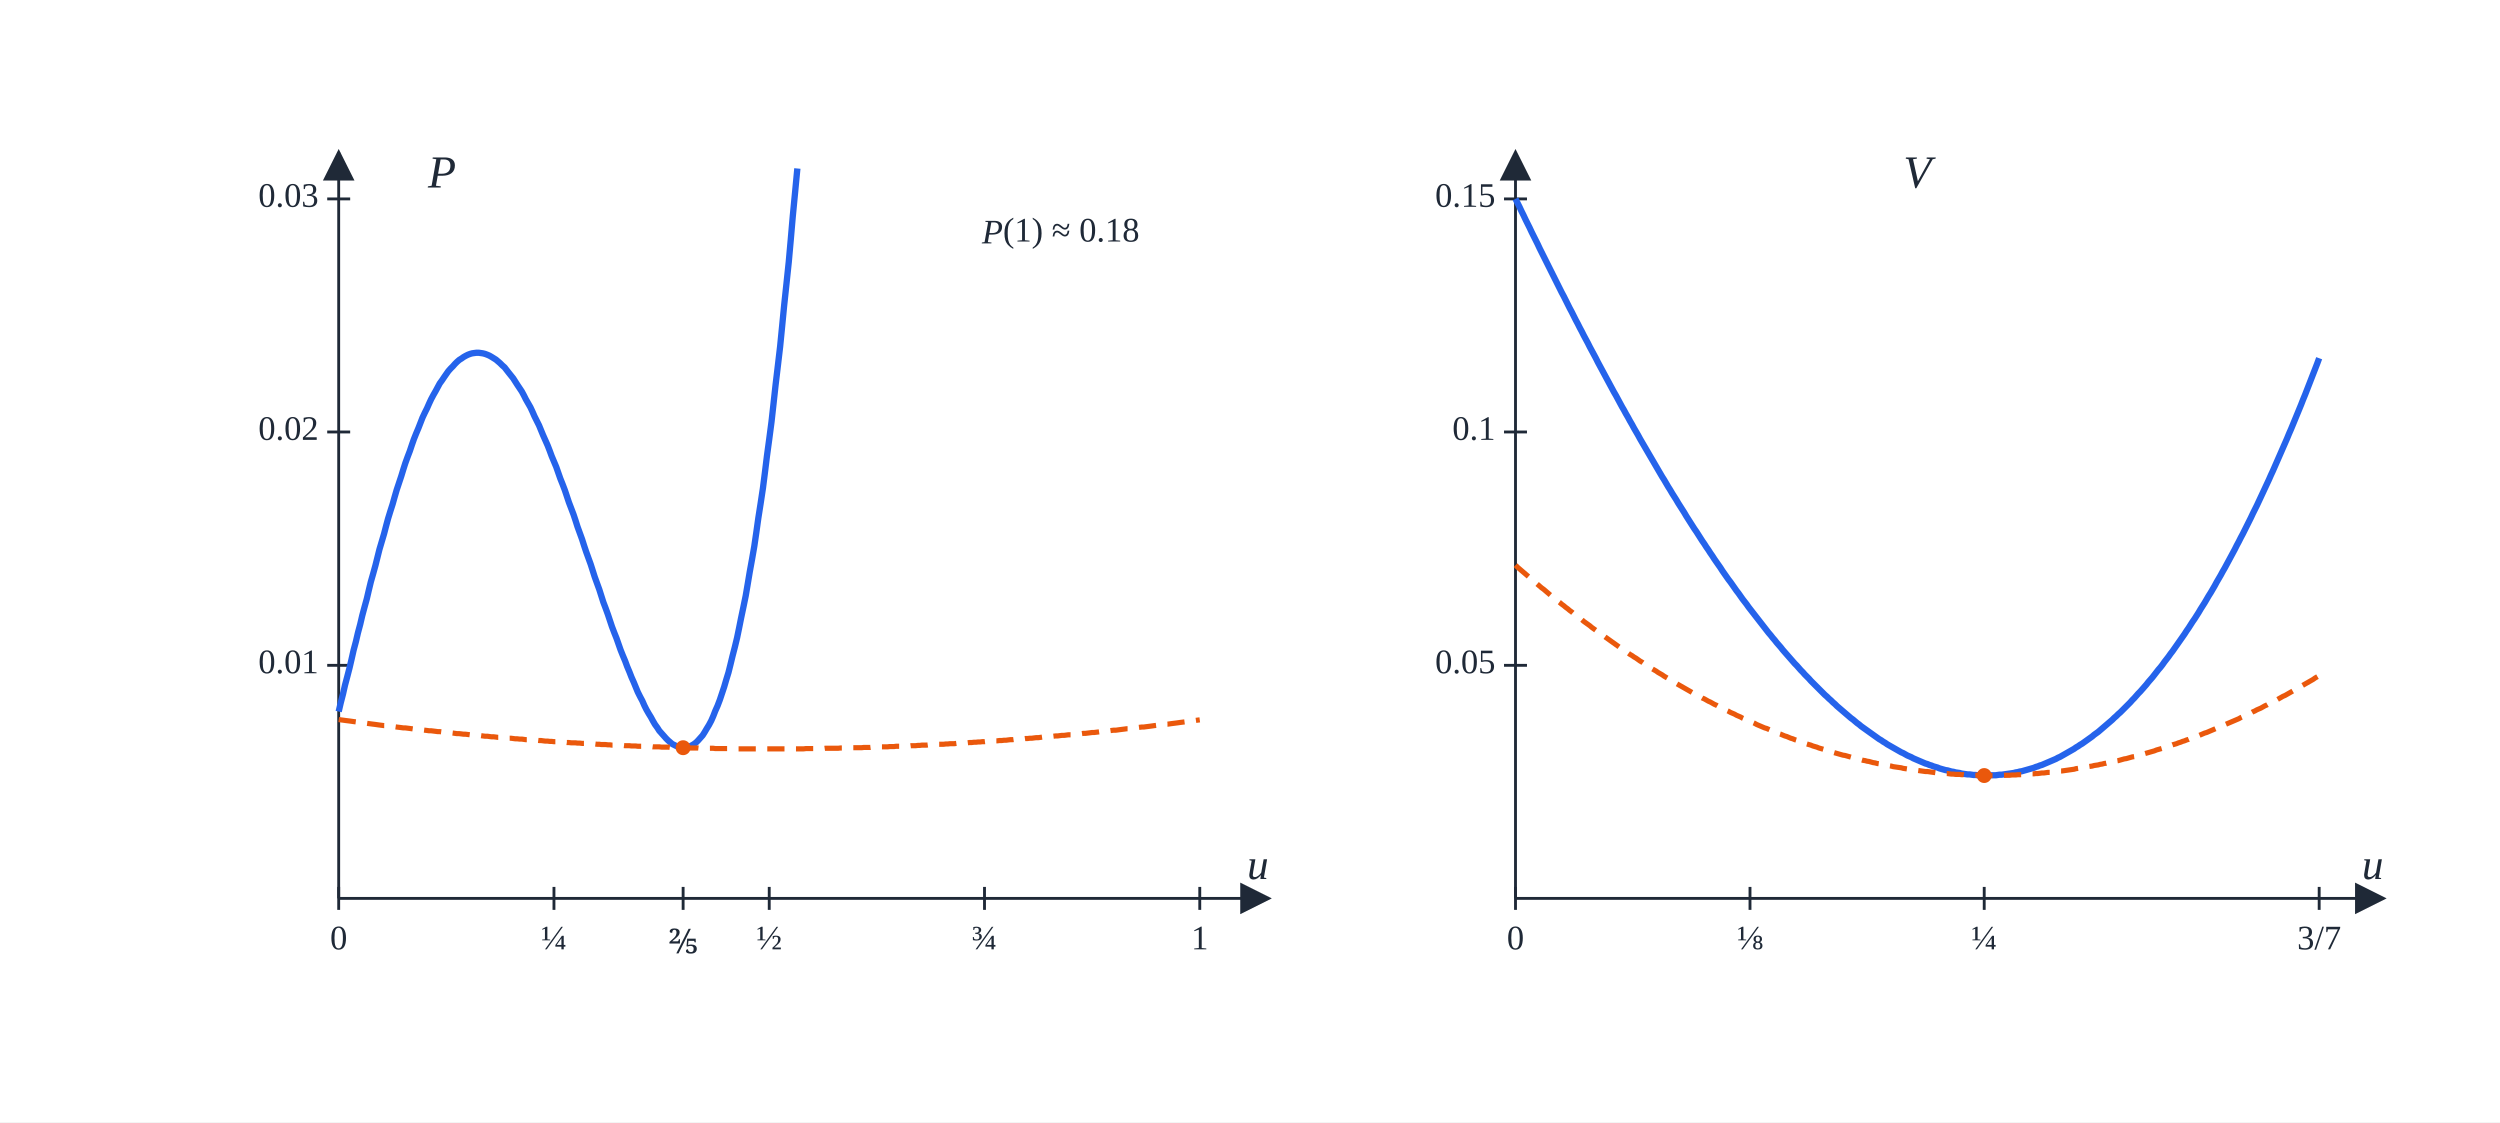
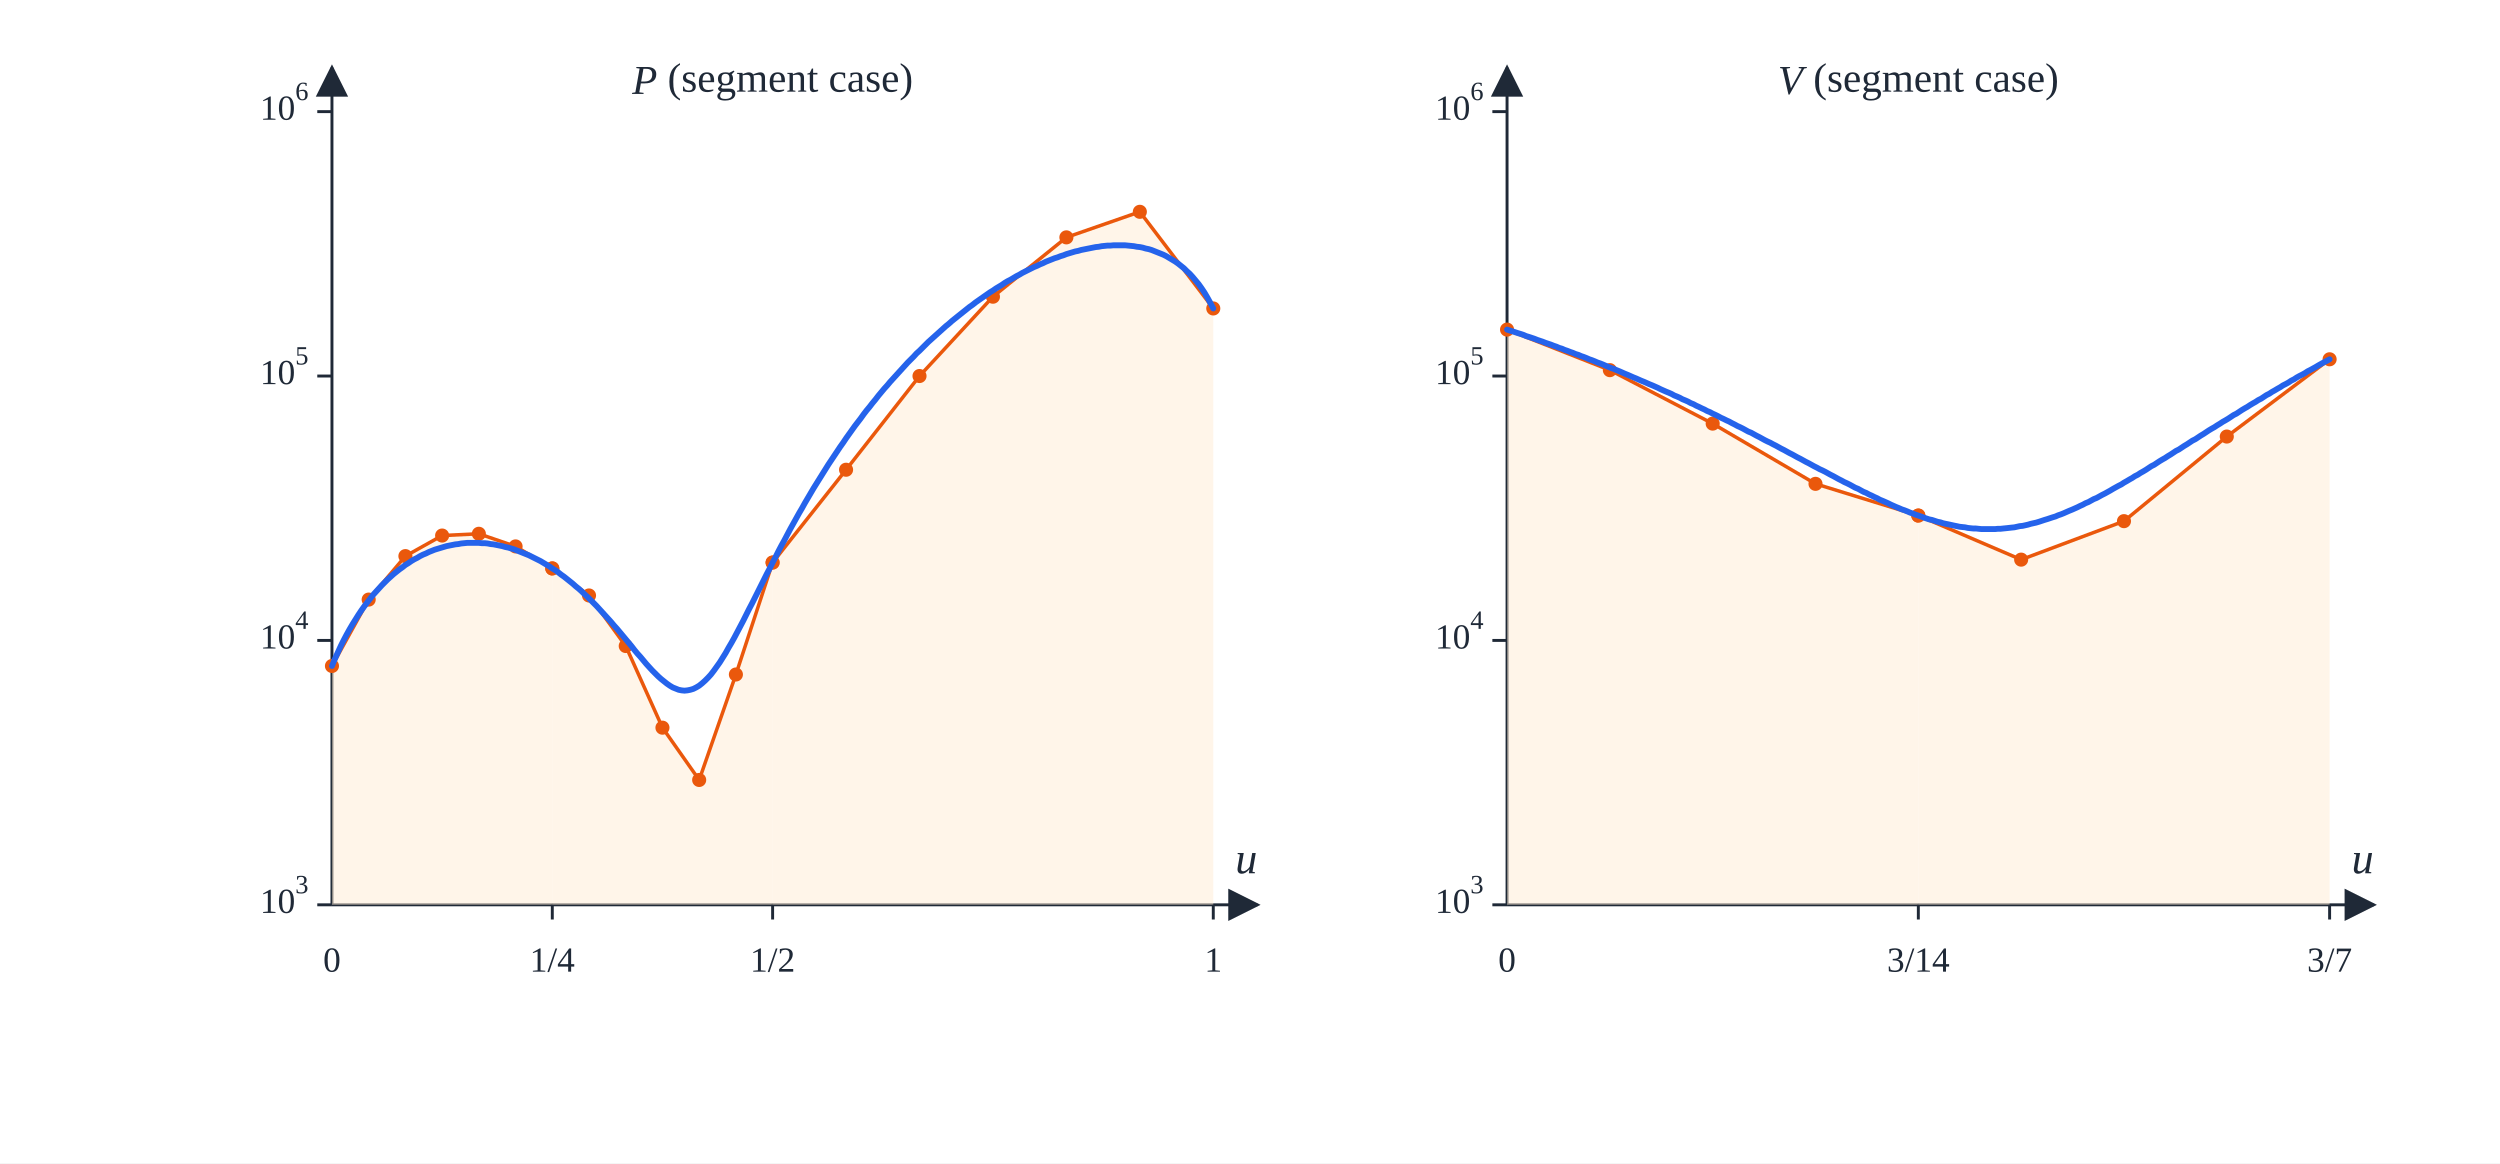
- <svg xmlns="http://www.w3.org/2000/svg" width="871" height="391" viewBox="0 0 871 391" role="img" aria-label="The sextic P and the quartic V of the segment case of Lemma K.4, each above a positive parabola: the completed square of P about 2/5 and the tangent parabola of V at 1/4 with curvature 7/5">
+ <svg xmlns="http://www.w3.org/2000/svg" width="851" height="396" viewBox="0 0 851 396" role="img" aria-label="The polynomials P and V of the segment case of Lemma K.4 on a logarithmic scale, with their Bernstein control points on the cells of Table K.2, all positive">
  <defs>
    <marker id="arrow" viewBox="0 0 10 10" refX="9" refY="5" markerUnits="userSpaceOnUse" markerWidth="11" markerHeight="11" orient="auto-start-reverse">
      <path d="M 0 0 L 10 5 L 0 10 z" fill="#1f2937" />
    </marker>
  </defs>
  <rect width="100%" height="100%" fill="#ffffff" />
-   <line x1="118.0" y1="313.0" x2="442.0" y2="313.0" stroke="#1f2937" stroke-width="1" marker-end="url(#arrow)" />
-   <line x1="118.0" y1="317.0" x2="118.0" y2="309.0" stroke="#1f2937" stroke-width="1" />
-   <text x="118.0" y="328.0" font-size="12" font-family="Georgia, 'Times New Roman', serif" fill="#1f2937" text-anchor="middle" dominant-baseline="middle">0</text>
-   <line x1="193.0" y1="317.0" x2="193.0" y2="309.0" stroke="#1f2937" stroke-width="1" />
-   <text x="193.0" y="328.0" font-size="12" font-family="Georgia, 'Times New Roman', serif" fill="#1f2937" text-anchor="middle" dominant-baseline="middle">¼</text>
-   <line x1="238.0" y1="317.0" x2="238.0" y2="309.0" stroke="#1f2937" stroke-width="1" />
-   <text x="238.0" y="328.0" font-size="12" font-family="Georgia, 'Times New Roman', serif" fill="#1f2937" text-anchor="middle" dominant-baseline="middle">⅖</text>
-   <line x1="268.0" y1="317.0" x2="268.0" y2="309.0" stroke="#1f2937" stroke-width="1" />
-   <text x="268.0" y="328.0" font-size="12" font-family="Georgia, 'Times New Roman', serif" fill="#1f2937" text-anchor="middle" dominant-baseline="middle">½</text>
-   <line x1="343.0" y1="317.0" x2="343.0" y2="309.0" stroke="#1f2937" stroke-width="1" />
-   <text x="343.0" y="328.0" font-size="12" font-family="Georgia, 'Times New Roman', serif" fill="#1f2937" text-anchor="middle" dominant-baseline="middle">¾</text>
-   <line x1="418.0" y1="317.0" x2="418.0" y2="309.0" stroke="#1f2937" stroke-width="1" />
-   <text x="418.0" y="328.0" font-size="12" font-family="Georgia, 'Times New Roman', serif" fill="#1f2937" text-anchor="middle" dominant-baseline="middle">1</text>
-   <text x="442.0" y="302.0" font-size="15" font-family="Georgia, 'Times New Roman', serif" fill="#1f2937" text-anchor="end" dominant-baseline="middle" font-style="italic">
+   <line x1="113.0" y1="308.0" x2="428.0" y2="308.0" stroke="#1f2937" stroke-width="1" marker-end="url(#arrow)" />
+   <line x1="113.0" y1="308.0" x2="113.0" y2="23.0" stroke="#1f2937" stroke-width="1" marker-end="url(#arrow)" />
+   <line x1="113.0" y1="308.0" x2="108.0" y2="308.0" stroke="#1f2937" stroke-width="1" />
+   <text x="105.0" y="308.0" font-size="12" font-family="Georgia, 'Times New Roman', serif" fill="#1f2937" text-anchor="end" dominant-baseline="middle">10<tspan dy="-6" font-size="9">3</tspan>
+   </text>
+   <line x1="113.0" y1="218.0" x2="108.0" y2="218.0" stroke="#1f2937" stroke-width="1" />
+   <text x="105.0" y="218.0" font-size="12" font-family="Georgia, 'Times New Roman', serif" fill="#1f2937" text-anchor="end" dominant-baseline="middle">10<tspan dy="-6" font-size="9">4</tspan>
+   </text>
+   <line x1="113.0" y1="128.0" x2="108.0" y2="128.0" stroke="#1f2937" stroke-width="1" />
+   <text x="105.0" y="128.0" font-size="12" font-family="Georgia, 'Times New Roman', serif" fill="#1f2937" text-anchor="end" dominant-baseline="middle">10<tspan dy="-6" font-size="9">5</tspan>
+   </text>
+   <line x1="113.0" y1="38.0" x2="108.0" y2="38.0" stroke="#1f2937" stroke-width="1" />
+   <text x="105.0" y="38.0" font-size="12" font-family="Georgia, 'Times New Roman', serif" fill="#1f2937" text-anchor="end" dominant-baseline="middle">10<tspan dy="-6" font-size="9">6</tspan>
+   </text>
+   <polygon points="113.0,308.0 113.0,226.7 125.5,204.1 138.0,189.3 150.5,182.3 163.0,181.7 175.5,186.0 188.0,193.5 188.0,308.0" fill="#ffedd5" stroke="none" stroke-width="1.5" fill-opacity="0.5" />
+   <polyline points="113.0,226.7 125.5,204.1 138.0,189.3 150.5,182.3 163.0,181.7 175.5,186.0 188.0,193.5" fill="none" fill-opacity="1.0" stroke="#ea580c" stroke-width="1.2" stroke-linejoin="round" stroke-linecap="round" />
+   <circle cx="113.0" cy="226.7" r="2.4" fill="#ea580c" />
+   <circle cx="125.5" cy="204.1" r="2.4" fill="#ea580c" />
+   <circle cx="138.0" cy="189.3" r="2.4" fill="#ea580c" />
+   <circle cx="150.5" cy="182.3" r="2.4" fill="#ea580c" />
+   <circle cx="163.0" cy="181.7" r="2.4" fill="#ea580c" />
+   <circle cx="175.5" cy="186.0" r="2.4" fill="#ea580c" />
+   <circle cx="188.0" cy="193.5" r="2.4" fill="#ea580c" />
+   <line x1="188.0" y1="308.0" x2="188.0" y2="313.0" stroke="#1f2937" stroke-width="1" />
+   <polygon points="188.0,308.0 188.0,193.5 200.5,202.7 213.0,219.9 225.5,247.7 238.0,265.5 250.5,229.6 263.0,191.5 263.0,308.0" fill="#ffedd5" stroke="none" stroke-width="1.5" fill-opacity="0.5" />
+   <polyline points="188.0,193.5 200.5,202.7 213.0,219.9 225.5,247.7 238.0,265.5 250.5,229.6 263.0,191.5" fill="none" fill-opacity="1.0" stroke="#ea580c" stroke-width="1.2" stroke-linejoin="round" stroke-linecap="round" />
+   <circle cx="188.0" cy="193.5" r="2.4" fill="#ea580c" />
+   <circle cx="200.5" cy="202.7" r="2.4" fill="#ea580c" />
+   <circle cx="213.0" cy="219.9" r="2.4" fill="#ea580c" />
+   <circle cx="225.5" cy="247.7" r="2.4" fill="#ea580c" />
+   <circle cx="238.0" cy="265.5" r="2.4" fill="#ea580c" />
+   <circle cx="250.5" cy="229.6" r="2.4" fill="#ea580c" />
+   <circle cx="263.0" cy="191.5" r="2.4" fill="#ea580c" />
+   <line x1="263.0" y1="308.0" x2="263.0" y2="313.0" stroke="#1f2937" stroke-width="1" />
+   <polygon points="263.0,308.0 263.0,191.5 288.0,159.9 313.0,128.0 338.0,101.0 363.0,80.8 388.0,72.1 413.0,105.0 413.0,308.0" fill="#ffedd5" stroke="none" stroke-width="1.5" fill-opacity="0.5" />
+   <polyline points="263.0,191.5 288.0,159.9 313.0,128.0 338.0,101.0 363.0,80.8 388.0,72.1 413.0,105.0" fill="none" fill-opacity="1.0" stroke="#ea580c" stroke-width="1.2" stroke-linejoin="round" stroke-linecap="round" />
+   <circle cx="263.0" cy="191.5" r="2.4" fill="#ea580c" />
+   <circle cx="288.0" cy="159.9" r="2.4" fill="#ea580c" />
+   <circle cx="313.0" cy="128.0" r="2.4" fill="#ea580c" />
+   <circle cx="338.0" cy="101.0" r="2.4" fill="#ea580c" />
+   <circle cx="363.0" cy="80.8" r="2.4" fill="#ea580c" />
+   <circle cx="388.0" cy="72.1" r="2.4" fill="#ea580c" />
+   <circle cx="413.0" cy="105.0" r="2.4" fill="#ea580c" />
+   <line x1="413.0" y1="308.0" x2="413.0" y2="313.0" stroke="#1f2937" stroke-width="1" />
+   <polyline points="113.0,226.7 114.0,224.3 115.0,222.1 116.0,219.9 117.0,217.9 118.0,216.0 119.0,214.2 120.0,212.5 121.0,210.9 122.0,209.3 123.0,207.8 124.0,206.4 125.0,205.1 126.0,203.8 127.0,202.5 128.0,201.4 129.0,200.3 130.0,199.2 131.0,198.2 132.0,197.2 133.0,196.3 134.0,195.4 135.0,194.6 136.0,193.8 137.0,193.1 138.0,192.3 139.0,191.7 140.0,191.0 141.0,190.4 142.0,189.9 143.0,189.3 144.0,188.8 145.0,188.4 146.0,187.9 147.0,187.5 148.0,187.1 149.0,186.8 150.0,186.5 151.0,186.2 152.0,185.9 153.0,185.7 154.0,185.5 155.0,185.3 156.0,185.2 157.0,185.0 158.0,184.9 159.0,184.8 160.0,184.8 161.0,184.8 162.0,184.8 163.0,184.8 164.0,184.9 165.0,184.9 166.0,185.0 167.0,185.2 168.0,185.3 169.0,185.5 170.0,185.7 171.0,185.9 172.0,186.2 173.0,186.4 174.0,186.7 175.0,187.0 176.0,187.4 177.0,187.8 178.0,188.2 179.0,188.6 180.0,189.0 181.0,189.5 182.0,190.0 183.0,190.5 184.0,191.0 185.0,191.6 186.0,192.2 187.0,192.8 188.0,193.5 189.0,194.1 190.0,194.8 191.0,195.6 192.0,196.3 193.0,197.1 194.0,197.9 195.0,198.7 196.0,199.6 197.0,200.4 198.0,201.3 199.0,202.3 200.0,203.2 201.0,204.2 202.0,205.2 203.0,206.2 204.0,207.3 205.0,208.4 206.0,209.5 207.0,210.6 208.0,211.7 209.0,212.9 210.0,214.0 211.0,215.2 212.0,216.4 213.0,217.6 214.0,218.8 215.0,220.0 216.0,221.3 217.0,222.5 218.0,223.6 219.0,224.8 220.0,226.0 221.0,227.1 222.0,228.2 223.0,229.2 224.0,230.2 225.0,231.1 226.0,231.9 227.0,232.7 228.0,233.4 229.0,234.0 230.0,234.4 231.0,234.8 232.0,235.0 233.0,235.1 234.0,235.0 235.0,234.8 236.0,234.5 237.0,234.0 238.0,233.4 239.0,232.6 240.0,231.7 241.0,230.7 242.0,229.6 243.0,228.3 244.0,226.9 245.0,225.5 246.0,223.9 247.0,222.3 248.0,220.5 249.0,218.8 250.0,217.0 251.0,215.1 252.0,213.2 253.0,211.3 254.0,209.3 255.0,207.3 256.0,205.4 257.0,203.4 258.0,201.4 259.0,199.4 260.0,197.4 261.0,195.4 262.0,193.5 263.0,191.5 264.0,189.6 265.0,187.6 266.0,185.7 267.0,183.9 268.0,182.0 269.0,180.1 270.0,178.3 271.0,176.5 272.0,174.7 273.0,173.0 274.0,171.2 275.0,169.5 276.0,167.8 277.0,166.1 278.0,164.5 279.0,162.9 280.0,161.3 281.0,159.7 282.0,158.1 283.0,156.6 284.0,155.1 285.0,153.6 286.0,152.1 287.0,150.7 288.0,149.2 289.0,147.8 290.0,146.4 291.0,145.0 292.0,143.7 293.0,142.4 294.0,141.0 295.0,139.7 296.0,138.5 297.0,137.2 298.0,136.0 299.0,134.7 300.0,133.5 301.0,132.3 302.0,131.2 303.0,130.0 304.0,128.9 305.0,127.8 306.0,126.7 307.0,125.6 308.0,124.5 309.0,123.4 310.0,122.4 311.0,121.4 312.0,120.3 313.0,119.4 314.0,118.4 315.0,117.4 316.0,116.4 317.0,115.5 318.0,114.6 319.0,113.7 320.0,112.8 321.0,111.9 322.0,111.0 323.0,110.2 324.0,109.3 325.0,108.5 326.0,107.7 327.0,106.9 328.0,106.1 329.0,105.3 330.0,104.5 331.0,103.8 332.0,103.0 333.0,102.3 334.0,101.6 335.0,100.9 336.0,100.2 337.0,99.5 338.0,98.9 339.0,98.2 340.0,97.6 341.0,97.0 342.0,96.3 343.0,95.7 344.0,95.2 345.0,94.6 346.0,94.0 347.0,93.5 348.0,92.9 349.0,92.4 350.0,91.9 351.0,91.4 352.0,90.9 353.0,90.5 354.0,90.0 355.0,89.6 356.0,89.1 357.0,88.7 358.0,88.3 359.0,87.9 360.0,87.6 361.0,87.2 362.0,86.9 363.0,86.5 364.0,86.2 365.0,85.9 366.0,85.6 367.0,85.4 368.0,85.1 369.0,84.9 370.0,84.7 371.0,84.5 372.0,84.3 373.0,84.1 374.0,84.0 375.0,83.8 376.0,83.7 377.0,83.6 378.0,83.6 379.0,83.5 380.0,83.5 381.0,83.5 382.0,83.5 383.0,83.5 384.0,83.6 385.0,83.7 386.0,83.8 387.0,84.0 388.0,84.1 389.0,84.3 390.0,84.6 391.0,84.8 392.0,85.1 393.0,85.5 394.0,85.9 395.0,86.3 396.0,86.7 397.0,87.2 398.0,87.8 399.0,88.4 400.0,89.0 401.0,89.7 402.0,90.5 403.0,91.3 404.0,92.3 405.0,93.2 406.0,94.3 407.0,95.5 408.0,96.7 409.0,98.1 410.0,99.6 411.0,101.3 412.0,103.1 413.0,105.0" fill="none" fill-opacity="1.0" stroke="#2563eb" stroke-width="2" stroke-linejoin="round" stroke-linecap="round" />
+   <text x="113.0" y="328.0" font-size="12" font-family="Georgia, 'Times New Roman', serif" fill="#1f2937" text-anchor="middle" dominant-baseline="middle">0</text>
+   <text x="188.0" y="328.0" font-size="12" font-family="Georgia, 'Times New Roman', serif" fill="#1f2937" text-anchor="middle" dominant-baseline="middle">1/4</text>
+   <text x="263.0" y="328.0" font-size="12" font-family="Georgia, 'Times New Roman', serif" fill="#1f2937" text-anchor="middle" dominant-baseline="middle">1/2</text>
+   <text x="413.0" y="328.0" font-size="12" font-family="Georgia, 'Times New Roman', serif" fill="#1f2937" text-anchor="middle" dominant-baseline="middle">1</text>
+   <text x="428.0" y="293.0" font-size="15" font-family="Georgia, 'Times New Roman', serif" fill="#1f2937" text-anchor="end" dominant-baseline="middle" font-style="italic">
    <tspan font-style="italic">u</tspan>
  </text>
-   <line x1="118.0" y1="313.0" x2="118.0" y2="53.0" stroke="#1f2937" stroke-width="1" marker-end="url(#arrow)" />
-   <line x1="114.0" y1="231.8" x2="122.0" y2="231.8" stroke="#1f2937" stroke-width="1" />
-   <text x="111.0" y="231.8" font-size="12" font-family="Georgia, 'Times New Roman', serif" fill="#1f2937" text-anchor="end" dominant-baseline="middle">0.01</text>
-   <line x1="114.0" y1="150.5" x2="122.0" y2="150.5" stroke="#1f2937" stroke-width="1" />
-   <text x="111.0" y="150.5" font-size="12" font-family="Georgia, 'Times New Roman', serif" fill="#1f2937" text-anchor="end" dominant-baseline="middle">0.02</text>
-   <line x1="114.0" y1="69.3" x2="122.0" y2="69.3" stroke="#1f2937" stroke-width="1" />
-   <text x="111.0" y="69.3" font-size="12" font-family="Georgia, 'Times New Roman', serif" fill="#1f2937" text-anchor="end" dominant-baseline="middle">0.03</text>
-   <polyline points="118.0,247.9 118.7,244.9 119.5,241.8 120.2,238.7 121.0,235.7 121.8,232.6 122.5,229.6 123.2,226.5 124.0,223.5 124.7,220.5 125.5,217.5 126.2,214.5 127.0,211.5 127.8,208.6 128.5,205.6 129.2,202.7 130.0,199.9 130.8,197.0 131.5,194.2 132.2,191.4 133.0,188.7 133.8,186.0 134.5,183.3 135.2,180.7 136.0,178.1 136.8,175.6 137.5,173.1 138.2,170.7 139.0,168.3 139.8,165.9 140.5,163.6 141.2,161.4 142.0,159.2 142.8,157.1 143.5,155.0 144.2,153.0 145.0,151.0 145.8,149.1 146.5,147.3 147.2,145.5 148.0,143.8 148.8,142.2 149.5,140.6 150.2,139.1 151.0,137.6 151.8,136.2 152.5,134.9 153.2,133.6 154.0,132.5 154.8,131.3 155.5,130.3 156.2,129.3 157.0,128.4 157.8,127.6 158.5,126.8 159.2,126.1 160.0,125.4 160.8,124.9 161.5,124.4 162.2,124.0 163.0,123.6 163.8,123.3 164.5,123.1 165.2,123.0 166.0,122.9 166.8,122.9 167.5,123.0 168.2,123.1 169.0,123.3 169.8,123.6 170.5,123.9 171.2,124.3 172.0,124.8 172.8,125.3 173.5,125.9 174.2,126.5 175.0,127.3 175.8,128.0 176.5,128.9 177.2,129.8 178.0,130.8 178.8,131.8 179.5,132.9 180.2,134.0 181.0,135.2 181.8,136.4 182.5,137.7 183.2,139.1 184.0,140.5 184.8,141.9 185.5,143.4 186.2,145.0 187.0,146.6 187.8,148.2 188.5,149.9 189.2,151.6 190.0,153.4 190.8,155.2 191.5,157.0 192.2,158.9 193.0,160.8 193.8,162.7 194.5,164.7 195.2,166.7 196.0,168.7 196.8,170.8 197.5,172.9 198.2,175.0 199.0,177.1 199.8,179.2 200.5,181.3 201.2,183.5 202.0,185.7 202.8,187.9 203.5,190.1 204.2,192.2 205.0,194.4 205.8,196.6 206.5,198.8 207.2,201.0 208.0,203.2 208.8,205.4 209.5,207.6 210.2,209.8 211.0,211.9 211.8,214.1 212.5,216.2 213.2,218.3 214.0,220.4 214.8,222.4 215.5,224.4 216.2,226.4 217.0,228.4 217.8,230.3 218.5,232.2 219.3,234.1 220.0,235.9 220.8,237.7 221.5,239.4 222.2,241.1 223.0,242.7 223.8,244.2 224.5,245.8 225.2,247.2 226.0,248.6 226.8,249.9 227.5,251.2 228.2,252.4 229.0,253.5 229.7,254.6 230.5,255.5 231.3,256.4 232.0,257.2 232.8,258.0 233.5,258.6 234.2,259.2 235.0,259.6 235.8,260.0 236.5,260.3 237.2,260.4 238.0,260.5 238.8,260.5 239.5,260.3 240.2,260.1 241.0,259.7 241.7,259.3 242.5,258.7 243.2,258.0 244.0,257.1 244.8,256.2 245.5,255.1 246.2,253.9 247.0,252.6 247.8,251.1 248.5,249.5 249.2,247.7 250.0,245.9 250.8,243.8 251.5,241.7 252.3,239.3 253.0,236.9 253.8,234.3 254.5,231.5 255.2,228.6 256.0,225.5 256.8,222.2 257.5,218.8 258.2,215.3 259.0,211.5 259.8,207.6 260.5,203.5 261.2,199.3 262.0,194.9 262.8,190.3 263.5,185.5 264.2,180.5 265.0,175.4 265.8,170.1 266.5,164.6 267.2,158.9 268.0,153.0 268.8,146.9 269.5,140.6 270.2,134.2 271.0,127.5 271.8,120.7 272.5,113.6 273.2,106.4 274.0,98.9 274.8,91.3 275.5,83.5 276.2,75.4 277.0,67.1 277.8,58.7" fill="none" stroke="#2563eb" stroke-width="2.2" stroke-linejoin="round" />
-   <polyline points="118.0,250.7 118.7,250.8 119.5,250.9 120.2,251.0 121.0,251.1 121.8,251.2 122.5,251.3 123.2,251.4 124.0,251.5 124.7,251.6 125.5,251.7 126.2,251.8 127.0,251.9 127.8,252.0 128.5,252.1 129.2,252.2 130.0,252.3 130.8,252.4 131.5,252.5 132.2,252.6 133.0,252.7 133.8,252.8 134.5,252.8 135.2,252.9 136.0,253.0 136.8,253.1 137.5,253.2 138.2,253.3 139.0,253.4 139.8,253.5 140.5,253.6 141.2,253.6 142.0,253.7 142.8,253.8 143.5,253.9 144.2,254.0 145.0,254.1 145.8,254.1 146.5,254.2 147.2,254.3 148.0,254.4 148.8,254.5 149.5,254.6 150.2,254.6 151.0,254.7 151.8,254.8 152.5,254.9 153.2,254.9 154.0,255.0 154.8,255.1 155.5,255.2 156.2,255.3 157.0,255.3 157.8,255.4 158.5,255.5 159.2,255.6 160.0,255.6 160.8,255.7 161.5,255.8 162.2,255.8 163.0,255.9 163.8,256.0 164.5,256.1 165.2,256.1 166.0,256.2 166.8,256.3 167.5,256.3 168.2,256.4 169.0,256.5 169.8,256.5 170.5,256.6 171.2,256.7 172.0,256.7 172.8,256.8 173.5,256.9 174.2,256.9 175.0,257.0 175.8,257.1 176.5,257.1 177.2,257.2 178.0,257.2 178.8,257.3 179.5,257.4 180.2,257.4 181.0,257.5 181.8,257.5 182.5,257.6 183.2,257.7 184.0,257.7 184.8,257.8 185.5,257.8 186.2,257.9 187.0,257.9 187.8,258.0 188.5,258.0 189.2,258.1 190.0,258.2 190.8,258.2 191.5,258.3 192.2,258.3 193.0,258.4 193.8,258.4 194.5,258.5 195.2,258.5 196.0,258.6 196.8,258.6 197.5,258.7 198.2,258.7 199.0,258.8 199.8,258.8 200.5,258.8 201.2,258.9 202.0,258.9 202.8,259.0 203.5,259.0 204.2,259.1 205.0,259.1 205.8,259.2 206.5,259.2 207.2,259.2 208.0,259.3 208.8,259.3 209.5,259.4 210.2,259.4 211.0,259.4 211.8,259.5 212.5,259.5 213.2,259.6 214.0,259.6 214.8,259.6 215.5,259.7 216.2,259.7 217.0,259.7 217.8,259.8 218.5,259.8 219.3,259.8 220.0,259.9 220.8,259.9 221.5,259.9 222.2,260.0 223.0,260.0 223.8,260.0 224.5,260.1 225.2,260.1 226.0,260.1 226.8,260.1 227.5,260.2 228.2,260.2 229.0,260.2 229.7,260.2 230.5,260.3 231.3,260.3 232.0,260.3 232.8,260.3 233.5,260.4 234.2,260.4 235.0,260.4 235.8,260.4 236.5,260.5 237.2,260.5 238.0,260.5 238.8,260.5 239.5,260.5 240.2,260.6 241.0,260.6 241.7,260.6 242.5,260.6 243.2,260.6 244.0,260.7 244.8,260.7 245.5,260.7 246.2,260.7 247.0,260.7 247.8,260.7 248.5,260.7 249.2,260.8 250.0,260.8 250.8,260.8 251.5,260.8 252.3,260.8 253.0,260.8 253.8,260.8 254.5,260.8 255.2,260.8 256.0,260.8 256.8,260.9 257.5,260.9 258.2,260.9 259.0,260.9 259.8,260.9 260.5,260.9 261.2,260.9 262.0,260.9 262.8,260.9 263.5,260.9 264.2,260.9 265.0,260.9 265.8,260.9 266.5,260.9 267.2,260.9 268.0,260.9 268.8,260.9 269.5,260.9 270.2,260.9 271.0,260.9 271.8,260.9 272.5,260.9 273.2,260.9 274.0,260.9 274.8,260.9 275.5,260.9 276.2,260.9 277.0,260.9 277.8,260.9 278.5,260.9 279.2,260.9 280.0,260.9 280.8,260.8 281.5,260.8 282.2,260.8 283.0,260.8 283.8,260.8 284.5,260.8 285.2,260.8 286.0,260.8 286.8,260.8 287.5,260.7 288.2,260.7 289.0,260.7 289.8,260.7 290.5,260.7 291.2,260.7 292.0,260.7 292.8,260.6 293.5,260.6 294.2,260.6 295.0,260.6 295.8,260.6 296.5,260.6 297.2,260.5 298.0,260.5 298.8,260.5 299.5,260.5 300.2,260.5 301.0,260.4 301.8,260.4 302.5,260.4 303.2,260.4 304.0,260.3 304.8,260.3 305.5,260.3 306.2,260.3 307.0,260.2 307.8,260.2 308.5,260.2 309.2,260.2 310.0,260.1 310.8,260.1 311.5,260.1 312.2,260.0 313.0,260.0 313.8,260.0 314.5,259.9 315.2,259.9 316.0,259.9 316.8,259.9 317.5,259.8 318.2,259.8 319.0,259.8 319.8,259.7 320.5,259.7 321.2,259.6 322.0,259.6 322.8,259.6 323.5,259.5 324.2,259.5 325.0,259.5 325.8,259.4 326.5,259.4 327.2,259.3 328.0,259.3 328.8,259.3 329.5,259.2 330.2,259.2 331.0,259.1 331.8,259.1 332.5,259.1 333.2,259.0 334.0,259.0 334.8,258.9 335.5,258.9 336.2,258.8 337.0,258.8 337.8,258.7 338.5,258.7 339.3,258.6 340.0,258.6 340.8,258.5 341.5,258.5 342.2,258.4 343.0,258.4 343.8,258.3 344.5,258.3 345.2,258.2 346.0,258.2 346.7,258.1 347.5,258.1 348.2,258.0 349.0,258.0 349.8,257.9 350.5,257.9 351.2,257.8 352.0,257.7 352.8,257.7 353.5,257.6 354.2,257.6 355.0,257.5 355.8,257.5 356.5,257.4 357.2,257.3 358.0,257.3 358.8,257.2 359.5,257.2 360.2,257.1 361.0,257.0 361.8,257.0 362.5,256.9 363.2,256.8 364.0,256.8 364.8,256.7 365.5,256.6 366.2,256.6 367.0,256.5 367.8,256.4 368.5,256.4 369.2,256.3 370.0,256.2 370.8,256.2 371.5,256.1 372.2,256.0 373.0,256.0 373.8,255.9 374.5,255.8 375.2,255.7 376.0,255.7 376.8,255.6 377.5,255.5 378.2,255.5 379.0,255.4 379.8,255.3 380.5,255.2 381.2,255.2 382.0,255.1 382.8,255.0 383.5,254.9 384.2,254.8 385.0,254.8 385.8,254.7 386.5,254.6 387.2,254.5 388.0,254.4 388.8,254.4 389.5,254.3 390.2,254.2 391.0,254.1 391.8,254.0 392.5,253.9 393.2,253.9 394.0,253.8 394.8,253.7 395.5,253.6 396.2,253.5 397.0,253.4 397.8,253.3 398.5,253.3 399.2,253.2 400.0,253.1 400.8,253.0 401.5,252.9 402.2,252.8 403.0,252.7 403.8,252.6 404.5,252.5 405.2,252.4 406.0,252.3 406.8,252.3 407.5,252.2 408.2,252.1 409.0,252.0 409.8,251.9 410.5,251.8 411.2,251.7 412.0,251.6 412.8,251.5 413.5,251.4 414.3,251.3 415.0,251.2 415.8,251.1 416.5,251.0 417.2,250.9 418.0,250.8" fill="none" stroke="#ea580c" stroke-width="1.8" stroke-linejoin="round" stroke-dasharray="6 4" />
-   <text x="154.0" y="60.8" font-size="16" font-family="Georgia, 'Times New Roman', serif" fill="#1f2937" text-anchor="middle" dominant-baseline="middle">
-     <tspan font-style="italic">P</tspan>
+   <text x="263.0" y="28.0" font-size="14" font-family="Georgia, 'Times New Roman', serif" fill="#1f2937" text-anchor="middle" dominant-baseline="middle">
+     <tspan font-style="italic">P</tspan> (segment case)</text>
+   <line x1="513.0" y1="308.0" x2="808.0" y2="308.0" stroke="#1f2937" stroke-width="1" marker-end="url(#arrow)" />
+   <line x1="513.0" y1="308.0" x2="513.0" y2="23.0" stroke="#1f2937" stroke-width="1" marker-end="url(#arrow)" />
+   <line x1="513.0" y1="308.0" x2="508.0" y2="308.0" stroke="#1f2937" stroke-width="1" />
+   <text x="505.0" y="308.0" font-size="12" font-family="Georgia, 'Times New Roman', serif" fill="#1f2937" text-anchor="end" dominant-baseline="middle">10<tspan dy="-6" font-size="9">3</tspan>
  </text>
-   <line x1="528.0" y1="313.0" x2="830.4" y2="313.0" stroke="#1f2937" stroke-width="1" marker-end="url(#arrow)" />
-   <line x1="528.0" y1="317.0" x2="528.0" y2="309.0" stroke="#1f2937" stroke-width="1" />
-   <text x="528.0" y="328.0" font-size="12" font-family="Georgia, 'Times New Roman', serif" fill="#1f2937" text-anchor="middle" dominant-baseline="middle">0</text>
-   <line x1="609.7" y1="317.0" x2="609.7" y2="309.0" stroke="#1f2937" stroke-width="1" />
-   <text x="609.7" y="328.0" font-size="12" font-family="Georgia, 'Times New Roman', serif" fill="#1f2937" text-anchor="middle" dominant-baseline="middle">⅛</text>
-   <line x1="691.3" y1="317.0" x2="691.3" y2="309.0" stroke="#1f2937" stroke-width="1" />
-   <text x="691.3" y="328.0" font-size="12" font-family="Georgia, 'Times New Roman', serif" fill="#1f2937" text-anchor="middle" dominant-baseline="middle">¼</text>
-   <line x1="808.0" y1="317.0" x2="808.0" y2="309.0" stroke="#1f2937" stroke-width="1" />
-   <text x="808.0" y="328.0" font-size="12" font-family="Georgia, 'Times New Roman', serif" fill="#1f2937" text-anchor="middle" dominant-baseline="middle">3/7</text>
-   <text x="830.4" y="302.0" font-size="15" font-family="Georgia, 'Times New Roman', serif" fill="#1f2937" text-anchor="end" dominant-baseline="middle" font-style="italic">
+   <line x1="513.0" y1="218.0" x2="508.0" y2="218.0" stroke="#1f2937" stroke-width="1" />
+   <text x="505.0" y="218.0" font-size="12" font-family="Georgia, 'Times New Roman', serif" fill="#1f2937" text-anchor="end" dominant-baseline="middle">10<tspan dy="-6" font-size="9">4</tspan>
+   </text>
+   <line x1="513.0" y1="128.0" x2="508.0" y2="128.0" stroke="#1f2937" stroke-width="1" />
+   <text x="505.0" y="128.0" font-size="12" font-family="Georgia, 'Times New Roman', serif" fill="#1f2937" text-anchor="end" dominant-baseline="middle">10<tspan dy="-6" font-size="9">5</tspan>
+   </text>
+   <line x1="513.0" y1="38.0" x2="508.0" y2="38.0" stroke="#1f2937" stroke-width="1" />
+   <text x="505.0" y="38.0" font-size="12" font-family="Georgia, 'Times New Roman', serif" fill="#1f2937" text-anchor="end" dominant-baseline="middle">10<tspan dy="-6" font-size="9">6</tspan>
+   </text>
+   <polygon points="513.0,308.0 513.0,112.2 548.0,126.0 583.0,144.2 618.0,164.7 653.0,175.5 653.0,308.0" fill="#ffedd5" stroke="none" stroke-width="1.5" fill-opacity="0.5" />
+   <polyline points="513.0,112.2 548.0,126.0 583.0,144.2 618.0,164.7 653.0,175.5" fill="none" fill-opacity="1.0" stroke="#ea580c" stroke-width="1.2" stroke-linejoin="round" stroke-linecap="round" />
+   <circle cx="513.0" cy="112.2" r="2.4" fill="#ea580c" />
+   <circle cx="548.0" cy="126.0" r="2.4" fill="#ea580c" />
+   <circle cx="583.0" cy="144.2" r="2.4" fill="#ea580c" />
+   <circle cx="618.0" cy="164.7" r="2.4" fill="#ea580c" />
+   <circle cx="653.0" cy="175.5" r="2.4" fill="#ea580c" />
+   <line x1="653.0" y1="308.0" x2="653.0" y2="313.0" stroke="#1f2937" stroke-width="1" />
+   <polygon points="653.0,308.0 653.0,175.5 688.0,190.5 723.0,177.4 758.0,148.6 793.0,122.3 793.0,308.0" fill="#ffedd5" stroke="none" stroke-width="1.5" fill-opacity="0.5" />
+   <polyline points="653.0,175.5 688.0,190.5 723.0,177.4 758.0,148.6 793.0,122.3" fill="none" fill-opacity="1.0" stroke="#ea580c" stroke-width="1.2" stroke-linejoin="round" stroke-linecap="round" />
+   <circle cx="653.0" cy="175.5" r="2.4" fill="#ea580c" />
+   <circle cx="688.0" cy="190.5" r="2.4" fill="#ea580c" />
+   <circle cx="723.0" cy="177.4" r="2.4" fill="#ea580c" />
+   <circle cx="758.0" cy="148.6" r="2.4" fill="#ea580c" />
+   <circle cx="793.0" cy="122.3" r="2.4" fill="#ea580c" />
+   <line x1="793.0" y1="308.0" x2="793.0" y2="313.0" stroke="#1f2937" stroke-width="1" />
+   <polyline points="513.0,112.2 513.9,112.5 514.9,112.8 515.8,113.1 516.7,113.4 517.7,113.7 518.6,114.0 519.5,114.4 520.5,114.7 521.4,115.0 522.3,115.3 523.3,115.7 524.2,116.0 525.1,116.3 526.1,116.7 527.0,117.0 527.9,117.3 528.9,117.7 529.8,118.0 530.7,118.4 531.7,118.7 532.6,119.1 533.5,119.4 534.5,119.8 535.4,120.1 536.3,120.5 537.3,120.8 538.2,121.2 539.1,121.5 540.1,121.9 541.0,122.3 541.9,122.6 542.9,123.0 543.8,123.4 544.7,123.7 545.7,124.1 546.6,124.5 547.5,124.9 548.5,125.3 549.4,125.6 550.3,126.0 551.3,126.4 552.2,126.8 553.1,127.2 554.1,127.6 555.0,128.0 555.9,128.4 556.9,128.8 557.8,129.2 558.7,129.6 559.7,130.0 560.6,130.4 561.5,130.8 562.5,131.2 563.4,131.6 564.3,132.0 565.3,132.5 566.2,132.9 567.1,133.3 568.1,133.7 569.0,134.1 569.9,134.6 570.9,135.0 571.8,135.4 572.7,135.9 573.7,136.3 574.6,136.7 575.5,137.2 576.5,137.6 577.4,138.1 578.3,138.5 579.3,139.0 580.2,139.4 581.1,139.9 582.1,140.3 583.0,140.8 583.9,141.2 584.9,141.7 585.8,142.2 586.7,142.6 587.7,143.1 588.6,143.5 589.5,144.0 590.5,144.5 591.4,145.0 592.3,145.4 593.3,145.9 594.2,146.4 595.1,146.9 596.1,147.3 597.0,147.8 597.9,148.3 598.9,148.8 599.8,149.3 600.7,149.8 601.7,150.3 602.6,150.7 603.5,151.2 604.5,151.7 605.4,152.2 606.3,152.7 607.3,153.2 608.2,153.7 609.1,154.2 610.1,154.7 611.0,155.2 611.9,155.7 612.9,156.2 613.8,156.7 614.7,157.2 615.7,157.7 616.6,158.2 617.5,158.7 618.5,159.2 619.4,159.7 620.3,160.1 621.3,160.6 622.2,161.1 623.1,161.6 624.1,162.1 625.0,162.6 625.9,163.1 626.9,163.6 627.8,164.1 628.7,164.5 629.7,165.0 630.6,165.5 631.5,166.0 632.5,166.4 633.4,166.9 634.3,167.4 635.3,167.8 636.2,168.3 637.1,168.7 638.1,169.2 639.0,169.6 639.9,170.1 640.9,170.5 641.8,170.9 642.7,171.3 643.7,171.8 644.6,172.2 645.5,172.6 646.5,173.0 647.4,173.4 648.3,173.7 649.3,174.1 650.2,174.5 651.1,174.8 652.1,175.2 653.0,175.5 653.9,175.8 654.9,176.2 655.8,176.5 656.7,176.8 657.7,177.0 658.6,177.3 659.5,177.6 660.5,177.8 661.4,178.1 662.3,178.3 663.3,178.5 664.2,178.7 665.1,178.9 666.1,179.1 667.0,179.3 667.9,179.4 668.9,179.5 669.8,179.7 670.7,179.8 671.7,179.9 672.6,179.9 673.5,180.0 674.5,180.1 675.4,180.1 676.3,180.1 677.3,180.1 678.2,180.1 679.1,180.1 680.1,180.0 681.0,180.0 681.9,179.9 682.9,179.8 683.8,179.7 684.7,179.6 685.7,179.5 686.6,179.3 687.5,179.1 688.5,179.0 689.4,178.8 690.3,178.6 691.3,178.3 692.2,178.1 693.1,177.9 694.1,177.6 695.0,177.3 695.9,177.0 696.9,176.7 697.8,176.4 698.7,176.1 699.7,175.8 700.6,175.4 701.5,175.1 702.5,174.7 703.4,174.3 704.3,173.9 705.3,173.5 706.2,173.1 707.1,172.7 708.1,172.2 709.0,171.8 709.9,171.3 710.9,170.9 711.8,170.4 712.7,169.9 713.7,169.5 714.6,169.0 715.5,168.5 716.5,168.0 717.4,167.5 718.3,167.0 719.3,166.4 720.2,165.9 721.1,165.4 722.1,164.9 723.0,164.3 723.9,163.8 724.9,163.2 725.8,162.7 726.7,162.1 727.7,161.6 728.6,161.0 729.5,160.5 730.5,159.9 731.4,159.3 732.3,158.7 733.3,158.2 734.2,157.6 735.1,157.0 736.1,156.4 737.0,155.9 737.9,155.3 738.9,154.7 739.8,154.1 740.7,153.5 741.7,153.0 742.6,152.4 743.5,151.8 744.5,151.2 745.4,150.6 746.3,150.0 747.3,149.5 748.2,148.9 749.1,148.3 750.1,147.7 751.0,147.1 751.9,146.5 752.9,145.9 753.8,145.4 754.7,144.8 755.7,144.2 756.6,143.6 757.5,143.1 758.5,142.5 759.4,141.9 760.3,141.3 761.3,140.8 762.2,140.2 763.1,139.6 764.1,139.0 765.0,138.5 765.9,137.9 766.9,137.3 767.8,136.8 768.7,136.2 769.7,135.7 770.6,135.1 771.5,134.5 772.5,134.0 773.4,133.4 774.3,132.9 775.3,132.3 776.2,131.8 777.1,131.2 778.1,130.7 779.0,130.2 779.9,129.6 780.9,129.1 781.8,128.5 782.7,128.0 783.7,127.5 784.6,127.0 785.5,126.4 786.5,125.9 787.4,125.4 788.3,124.9 789.3,124.3 790.2,123.8 791.1,123.3 792.1,122.8 793.0,122.3" fill="none" fill-opacity="1.0" stroke="#2563eb" stroke-width="2" stroke-linejoin="round" stroke-linecap="round" />
+   <text x="513.0" y="328.0" font-size="12" font-family="Georgia, 'Times New Roman', serif" fill="#1f2937" text-anchor="middle" dominant-baseline="middle">0</text>
+   <text x="653.0" y="328.0" font-size="12" font-family="Georgia, 'Times New Roman', serif" fill="#1f2937" text-anchor="middle" dominant-baseline="middle">3/14</text>
+   <text x="793.0" y="328.0" font-size="12" font-family="Georgia, 'Times New Roman', serif" fill="#1f2937" text-anchor="middle" dominant-baseline="middle">3/7</text>
+   <text x="808.0" y="293.0" font-size="15" font-family="Georgia, 'Times New Roman', serif" fill="#1f2937" text-anchor="end" dominant-baseline="middle" font-style="italic">
    <tspan font-style="italic">u</tspan>
  </text>
-   <line x1="528.0" y1="313.0" x2="528.0" y2="53.0" stroke="#1f2937" stroke-width="1" marker-end="url(#arrow)" />
-   <line x1="524.0" y1="231.8" x2="532.0" y2="231.8" stroke="#1f2937" stroke-width="1" />
-   <text x="521.0" y="231.8" font-size="12" font-family="Georgia, 'Times New Roman', serif" fill="#1f2937" text-anchor="end" dominant-baseline="middle">0.05</text>
-   <line x1="524.0" y1="150.5" x2="532.0" y2="150.5" stroke="#1f2937" stroke-width="1" />
-   <text x="521.0" y="150.5" font-size="12" font-family="Georgia, 'Times New Roman', serif" fill="#1f2937" text-anchor="end" dominant-baseline="middle">0.1</text>
-   <line x1="524.0" y1="69.3" x2="532.0" y2="69.3" stroke="#1f2937" stroke-width="1" />
-   <text x="521.0" y="69.3" font-size="12" font-family="Georgia, 'Times New Roman', serif" fill="#1f2937" text-anchor="end" dominant-baseline="middle">0.15</text>
-   <polyline points="528.0,69.3 528.7,70.7 529.4,72.1 530.1,73.6 530.8,75.0 531.5,76.5 532.2,77.9 532.9,79.3 533.6,80.8 534.3,82.2 535.0,83.6 535.7,85.0 536.4,86.5 537.1,87.9 537.8,89.3 538.5,90.7 539.2,92.1 539.9,93.5 540.6,94.9 541.3,96.3 542.0,97.7 542.7,99.1 543.4,100.5 544.1,101.9 544.8,103.2 545.5,104.6 546.2,106.0 546.9,107.4 547.6,108.7 548.3,110.1 549.0,111.5 549.7,112.8 550.4,114.2 551.1,115.5 551.8,116.9 552.5,118.2 553.2,119.5 553.9,120.9 554.6,122.2 555.3,123.5 556.0,124.8 556.7,126.2 557.4,127.5 558.1,128.8 558.8,130.1 559.5,131.4 560.2,132.7 560.9,134.0 561.6,135.3 562.3,136.6 563.0,137.8 563.7,139.1 564.4,140.4 565.1,141.7 565.8,142.9 566.5,144.2 567.2,145.4 567.9,146.7 568.6,147.9 569.3,149.2 570.0,150.4 570.7,151.6 571.4,152.9 572.1,154.1 572.8,155.3 573.5,156.5 574.2,157.7 574.9,158.9 575.6,160.1 576.3,161.3 577.0,162.5 577.7,163.7 578.4,164.9 579.1,166.1 579.8,167.2 580.5,168.4 581.2,169.6 581.9,170.7 582.6,171.9 583.3,173.0 584.0,174.1 584.7,175.3 585.4,176.4 586.1,177.5 586.8,178.6 587.5,179.8 588.2,180.9 588.9,182.0 589.6,183.1 590.3,184.2 591.0,185.2 591.7,186.3 592.4,187.4 593.1,188.5 593.8,189.5 594.5,190.6 595.2,191.6 595.9,192.7 596.6,193.7 597.3,194.8 598.0,195.8 598.7,196.8 599.4,197.8 600.1,198.9 600.8,199.9 601.5,200.9 602.2,201.9 602.9,202.8 603.6,203.8 604.3,204.8 605.0,205.8 605.7,206.7 606.4,207.7 607.1,208.7 607.8,209.6 608.5,210.5 609.2,211.5 609.9,212.4 610.6,213.3 611.3,214.2 612.0,215.1 612.7,216.0 613.4,216.9 614.1,217.8 614.8,218.7 615.5,219.6 616.2,220.5 616.9,221.3 617.6,222.2 618.3,223.0 619.0,223.9 619.7,224.7 620.4,225.5 621.1,226.4 621.8,227.2 622.5,228.0 623.2,228.8 623.9,229.6 624.6,230.4 625.3,231.2 626.0,231.9 626.7,232.7 627.4,233.5 628.1,234.2 628.8,235.0 629.5,235.7 630.2,236.4 630.9,237.2 631.6,237.9 632.3,238.6 633.0,239.3 633.7,240.0 634.4,240.7 635.1,241.4 635.8,242.1 636.5,242.7 637.2,243.4 637.9,244.0 638.6,244.7 639.3,245.3 640.0,246.0 640.7,246.6 641.4,247.2 642.1,247.8 642.8,248.4 643.5,249.0 644.2,249.6 644.9,250.2 645.6,250.7 646.3,251.3 647.0,251.9 647.7,252.4 648.4,253.0 649.1,253.5 649.8,254.0 650.5,254.5 651.2,255.0 651.9,255.5 652.6,256.0 653.3,256.5 654.0,257.0 654.7,257.5 655.4,257.9 656.1,258.4 656.8,258.8 657.5,259.3 658.2,259.7 658.9,260.1 659.6,260.5 660.3,260.9 661.0,261.3 661.7,261.7 662.4,262.1 663.1,262.4 663.8,262.8 664.5,263.2 665.2,263.5 665.9,263.8 666.6,264.2 667.3,264.5 668.0,264.8 668.7,265.1 669.4,265.4 670.1,265.7 670.8,266.0 671.5,266.2 672.2,266.5 672.9,266.7 673.6,267.0 674.3,267.2 675.0,267.4 675.7,267.7 676.4,267.9 677.1,268.1 677.8,268.3 678.5,268.4 679.2,268.6 679.9,268.8 680.6,268.9 681.3,269.1 682.0,269.2 682.7,269.3 683.4,269.5 684.1,269.6 684.8,269.7 685.5,269.8 686.2,269.8 686.9,269.9 687.6,270.0 688.3,270.0 689.0,270.1 689.7,270.1 690.4,270.1 691.1,270.1 691.8,270.2 692.5,270.2 693.2,270.1 693.9,270.1 694.6,270.1 695.3,270.1 696.0,270.0 696.7,269.9 697.4,269.9 698.1,269.8 698.8,269.7 699.5,269.6 700.2,269.5 700.9,269.4 701.6,269.3 702.3,269.1 703.0,269.0 703.7,268.8 704.4,268.7 705.1,268.5 705.8,268.3 706.5,268.1 707.2,267.9 707.9,267.7 708.6,267.5 709.3,267.2 710.0,267.0 710.7,266.7 711.4,266.5 712.1,266.2 712.8,265.9 713.5,265.6 714.2,265.3 714.9,265.0 715.6,264.7 716.3,264.4 717.0,264.0 717.7,263.7 718.4,263.3 719.1,262.9 719.8,262.5 720.5,262.1 721.2,261.7 721.9,261.3 722.6,260.9 723.3,260.4 724.0,260.0 724.7,259.5 725.4,259.1 726.1,258.6 726.8,258.1 727.5,257.6 728.2,257.1 728.9,256.6 729.6,256.0 730.3,255.5 731.0,255.0 731.7,254.4 732.4,253.8 733.1,253.2 733.8,252.6 734.5,252.0 735.2,251.4 735.9,250.8 736.6,250.1 737.3,249.5 738.0,248.8 738.7,248.2 739.4,247.5 740.1,246.8 740.8,246.1 741.5,245.4 742.2,244.7 742.9,243.9 743.6,243.2 744.3,242.4 745.0,241.6 745.7,240.9 746.4,240.1 747.1,239.3 747.8,238.5 748.5,237.6 749.2,236.8 749.9,236.0 750.6,235.1 751.3,234.2 752.0,233.3 752.7,232.5 753.4,231.6 754.1,230.6 754.8,229.7 755.5,228.8 756.2,227.8 756.9,226.9 757.6,225.9 758.3,224.9 759.0,223.9 759.7,222.9 760.4,221.9 761.1,220.9 761.8,219.8 762.5,218.8 763.2,217.7 763.9,216.6 764.6,215.6 765.3,214.5 766.0,213.4 766.7,212.2 767.4,211.1 768.1,210.0 768.8,208.8 769.5,207.6 770.2,206.5 770.9,205.3 771.6,204.1 772.3,202.8 773.0,201.6 773.7,200.4 774.4,199.1 775.1,197.9 775.8,196.6 776.5,195.3 777.2,194.0 777.9,192.7 778.6,191.4 779.3,190.0 780.0,188.7 780.7,187.3 781.4,186.0 782.1,184.6 782.8,183.2 783.5,181.8 784.2,180.4 784.9,178.9 785.6,177.5 786.3,176.1 787.0,174.6 787.7,173.1 788.4,171.6 789.1,170.1 789.8,168.6 790.5,167.1 791.2,165.5 791.9,164.0 792.6,162.4 793.3,160.8 794.0,159.2 794.7,157.6 795.4,156.0 796.1,154.4 796.8,152.8 797.5,151.1 798.2,149.5 798.9,147.8 799.6,146.1 800.3,144.4 801.0,142.7 801.7,141.0 802.4,139.2 803.1,137.5 803.8,135.7 804.5,133.9 805.2,132.1 805.9,130.3 806.6,128.5 807.3,126.7 808.0,124.8" fill="none" stroke="#2563eb" stroke-width="2.2" stroke-linejoin="round" />
-   <polyline points="528.0,196.9 528.7,197.6 529.4,198.2 530.1,198.8 530.8,199.4 531.5,200.0 532.2,200.6 532.9,201.2 533.6,201.8 534.3,202.4 535.0,203.0 535.7,203.6 536.4,204.2 537.1,204.8 537.8,205.3 538.5,205.9 539.2,206.5 539.9,207.1 540.6,207.7 541.3,208.2 542.0,208.8 542.7,209.4 543.4,209.9 544.1,210.5 544.8,211.0 545.5,211.6 546.2,212.1 546.9,212.7 547.6,213.2 548.3,213.8 549.0,214.3 549.7,214.9 550.4,215.4 551.1,215.9 551.8,216.5 552.5,217.0 553.2,217.5 553.9,218.0 554.6,218.6 555.3,219.1 556.0,219.6 556.7,220.1 557.4,220.6 558.1,221.1 558.8,221.6 559.5,222.1 560.2,222.6 560.9,223.1 561.6,223.6 562.3,224.1 563.0,224.6 563.7,225.1 564.4,225.6 565.1,226.1 565.8,226.5 566.5,227.0 567.2,227.5 567.9,228.0 568.6,228.4 569.3,228.9 570.0,229.3 570.7,229.8 571.4,230.3 572.1,230.7 572.8,231.2 573.5,231.6 574.2,232.1 574.9,232.5 575.6,233.0 576.3,233.4 577.0,233.8 577.7,234.3 578.4,234.7 579.1,235.1 579.8,235.6 580.5,236.0 581.2,236.4 581.9,236.8 582.6,237.2 583.3,237.7 584.0,238.1 584.7,238.5 585.4,238.9 586.1,239.3 586.8,239.7 587.5,240.1 588.2,240.5 588.9,240.9 589.6,241.3 590.3,241.6 591.0,242.0 591.7,242.4 592.4,242.8 593.1,243.2 593.8,243.5 594.5,243.9 595.2,244.3 595.9,244.6 596.6,245.0 597.3,245.4 598.0,245.7 598.7,246.1 599.4,246.4 600.1,246.8 600.8,247.1 601.5,247.5 602.2,247.8 602.9,248.2 603.6,248.5 604.3,248.8 605.0,249.2 605.7,249.5 606.4,249.8 607.1,250.2 607.8,250.5 608.5,250.8 609.2,251.1 609.9,251.4 610.6,251.7 611.3,252.0 612.0,252.4 612.7,252.7 613.4,253.0 614.1,253.3 614.8,253.6 615.5,253.8 616.2,254.1 616.9,254.4 617.6,254.7 618.3,255.0 619.0,255.3 619.7,255.6 620.4,255.8 621.1,256.1 621.8,256.4 622.5,256.6 623.2,256.9 623.9,257.2 624.6,257.4 625.3,257.7 626.0,257.9 626.7,258.2 627.4,258.4 628.1,258.7 628.8,258.9 629.5,259.2 630.2,259.4 630.9,259.6 631.6,259.9 632.3,260.1 633.0,260.3 633.7,260.6 634.4,260.8 635.1,261.0 635.8,261.2 636.5,261.4 637.2,261.6 637.9,261.9 638.6,262.1 639.3,262.3 640.0,262.5 640.7,262.7 641.4,262.9 642.1,263.1 642.8,263.2 643.5,263.4 644.2,263.6 644.9,263.8 645.6,264.0 646.3,264.2 647.0,264.3 647.7,264.5 648.4,264.7 649.1,264.9 649.8,265.0 650.5,265.2 651.2,265.3 651.9,265.5 652.6,265.7 653.3,265.8 654.0,266.0 654.7,266.1 655.4,266.2 656.1,266.4 656.8,266.5 657.5,266.7 658.2,266.8 658.9,266.9 659.6,267.1 660.3,267.2 661.0,267.3 661.7,267.4 662.4,267.5 663.1,267.7 663.8,267.8 664.5,267.9 665.2,268.0 665.9,268.1 666.6,268.2 667.3,268.3 668.0,268.4 668.7,268.5 669.4,268.6 670.1,268.7 670.8,268.8 671.5,268.8 672.2,268.9 672.9,269.0 673.6,269.1 674.3,269.2 675.0,269.2 675.7,269.3 676.4,269.4 677.1,269.4 677.8,269.5 678.5,269.5 679.2,269.6 679.9,269.7 680.6,269.7 681.3,269.8 682.0,269.8 682.7,269.8 683.4,269.9 684.1,269.9 684.8,270.0 685.5,270.0 686.2,270.0 686.9,270.0 687.6,270.1 688.3,270.1 689.0,270.1 689.7,270.1 690.4,270.1 691.1,270.2 691.8,270.2 692.5,270.2 693.2,270.2 693.9,270.2 694.6,270.2 695.3,270.2 696.0,270.2 696.7,270.1 697.4,270.1 698.1,270.1 698.8,270.1 699.5,270.1 700.2,270.1 700.9,270.0 701.6,270.0 702.3,270.0 703.0,269.9 703.7,269.9 704.4,269.9 705.1,269.8 705.8,269.8 706.5,269.7 707.2,269.7 707.9,269.6 708.6,269.6 709.3,269.5 710.0,269.5 710.7,269.4 711.4,269.3 712.1,269.3 712.8,269.2 713.5,269.1 714.2,269.1 714.9,269.0 715.6,268.9 716.3,268.8 717.0,268.7 717.7,268.6 718.4,268.6 719.1,268.5 719.8,268.4 720.5,268.3 721.2,268.2 721.9,268.1 722.6,268.0 723.3,267.8 724.0,267.7 724.7,267.6 725.4,267.5 726.1,267.4 726.8,267.3 727.5,267.1 728.2,267.0 728.9,266.9 729.6,266.7 730.3,266.6 731.0,266.5 731.7,266.3 732.4,266.2 733.1,266.0 733.8,265.9 734.5,265.7 735.2,265.6 735.9,265.4 736.6,265.3 737.3,265.1 738.0,265.0 738.7,264.8 739.4,264.6 740.1,264.4 740.8,264.3 741.5,264.1 742.2,263.9 742.9,263.7 743.6,263.6 744.3,263.4 745.0,263.2 745.7,263.0 746.4,262.8 747.1,262.6 747.8,262.4 748.5,262.2 749.2,262.0 749.9,261.8 750.6,261.6 751.3,261.3 752.0,261.1 752.7,260.9 753.4,260.7 754.1,260.5 754.8,260.2 755.5,260.0 756.2,259.8 756.9,259.5 757.6,259.3 758.3,259.1 759.0,258.8 759.7,258.6 760.4,258.3 761.1,258.1 761.8,257.8 762.5,257.6 763.2,257.3 763.9,257.1 764.6,256.8 765.3,256.5 766.0,256.3 766.7,256.0 767.4,255.7 768.1,255.4 768.8,255.2 769.5,254.9 770.2,254.6 770.9,254.3 771.6,254.0 772.3,253.7 773.0,253.4 773.7,253.1 774.4,252.8 775.1,252.5 775.8,252.2 776.5,251.9 777.2,251.6 777.9,251.3 778.6,251.0 779.3,250.7 780.0,250.4 780.7,250.0 781.4,249.7 782.1,249.4 782.8,249.0 783.5,248.7 784.2,248.4 784.9,248.0 785.6,247.7 786.3,247.3 787.0,247.0 787.7,246.7 788.4,246.3 789.1,245.9 789.8,245.6 790.5,245.2 791.2,244.9 791.9,244.5 792.6,244.1 793.3,243.8 794.0,243.4 794.7,243.0 795.4,242.6 796.1,242.3 796.8,241.9 797.5,241.5 798.2,241.1 798.9,240.7 799.6,240.3 800.3,239.9 801.0,239.5 801.7,239.1 802.4,238.7 803.1,238.3 803.8,237.9 804.5,237.5 805.2,237.1 805.9,236.7 806.6,236.2 807.3,235.8 808.0,235.4" fill="none" stroke="#ea580c" stroke-width="1.8" stroke-linejoin="round" stroke-dasharray="6 4" />
-   <text x="668.0" y="60.8" font-size="16" font-family="Georgia, 'Times New Roman', serif" fill="#1f2937" text-anchor="middle" dominant-baseline="middle">
-     <tspan font-style="italic">V</tspan>
-   </text>
-   <text x="397.0" y="81.4" font-size="12" font-family="Georgia, 'Times New Roman', serif" fill="#1f2937" text-anchor="end" dominant-baseline="middle">
-     <tspan font-style="italic">P</tspan>(1) ≈ 0.18</text>
-   <circle cx="238.0" cy="260.5" r="2.6" fill="#ea580c" />
-   <circle cx="691.3" cy="270.2" r="2.6" fill="#ea580c" />
+   <text x="653.0" y="28.0" font-size="14" font-family="Georgia, 'Times New Roman', serif" fill="#1f2937" text-anchor="middle" dominant-baseline="middle">
+     <tspan font-style="italic">V</tspan> (segment case)</text>
</svg>
